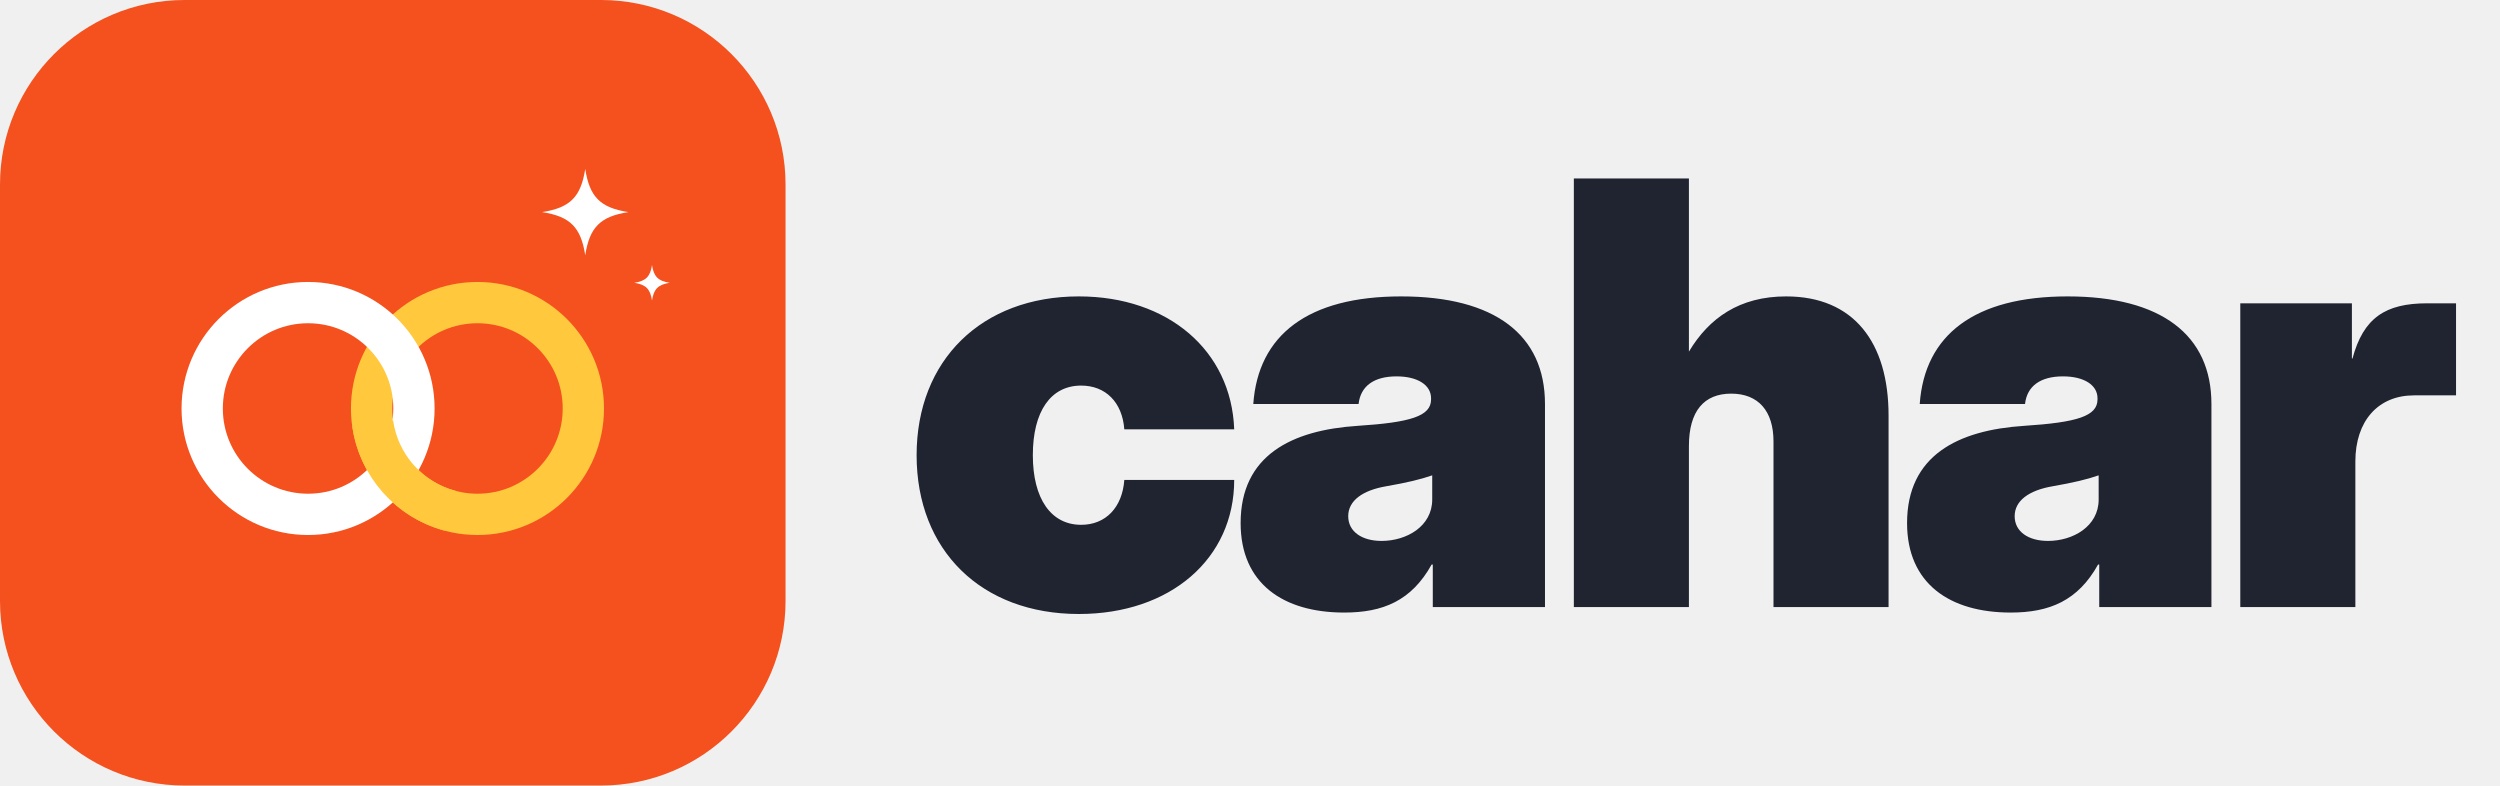
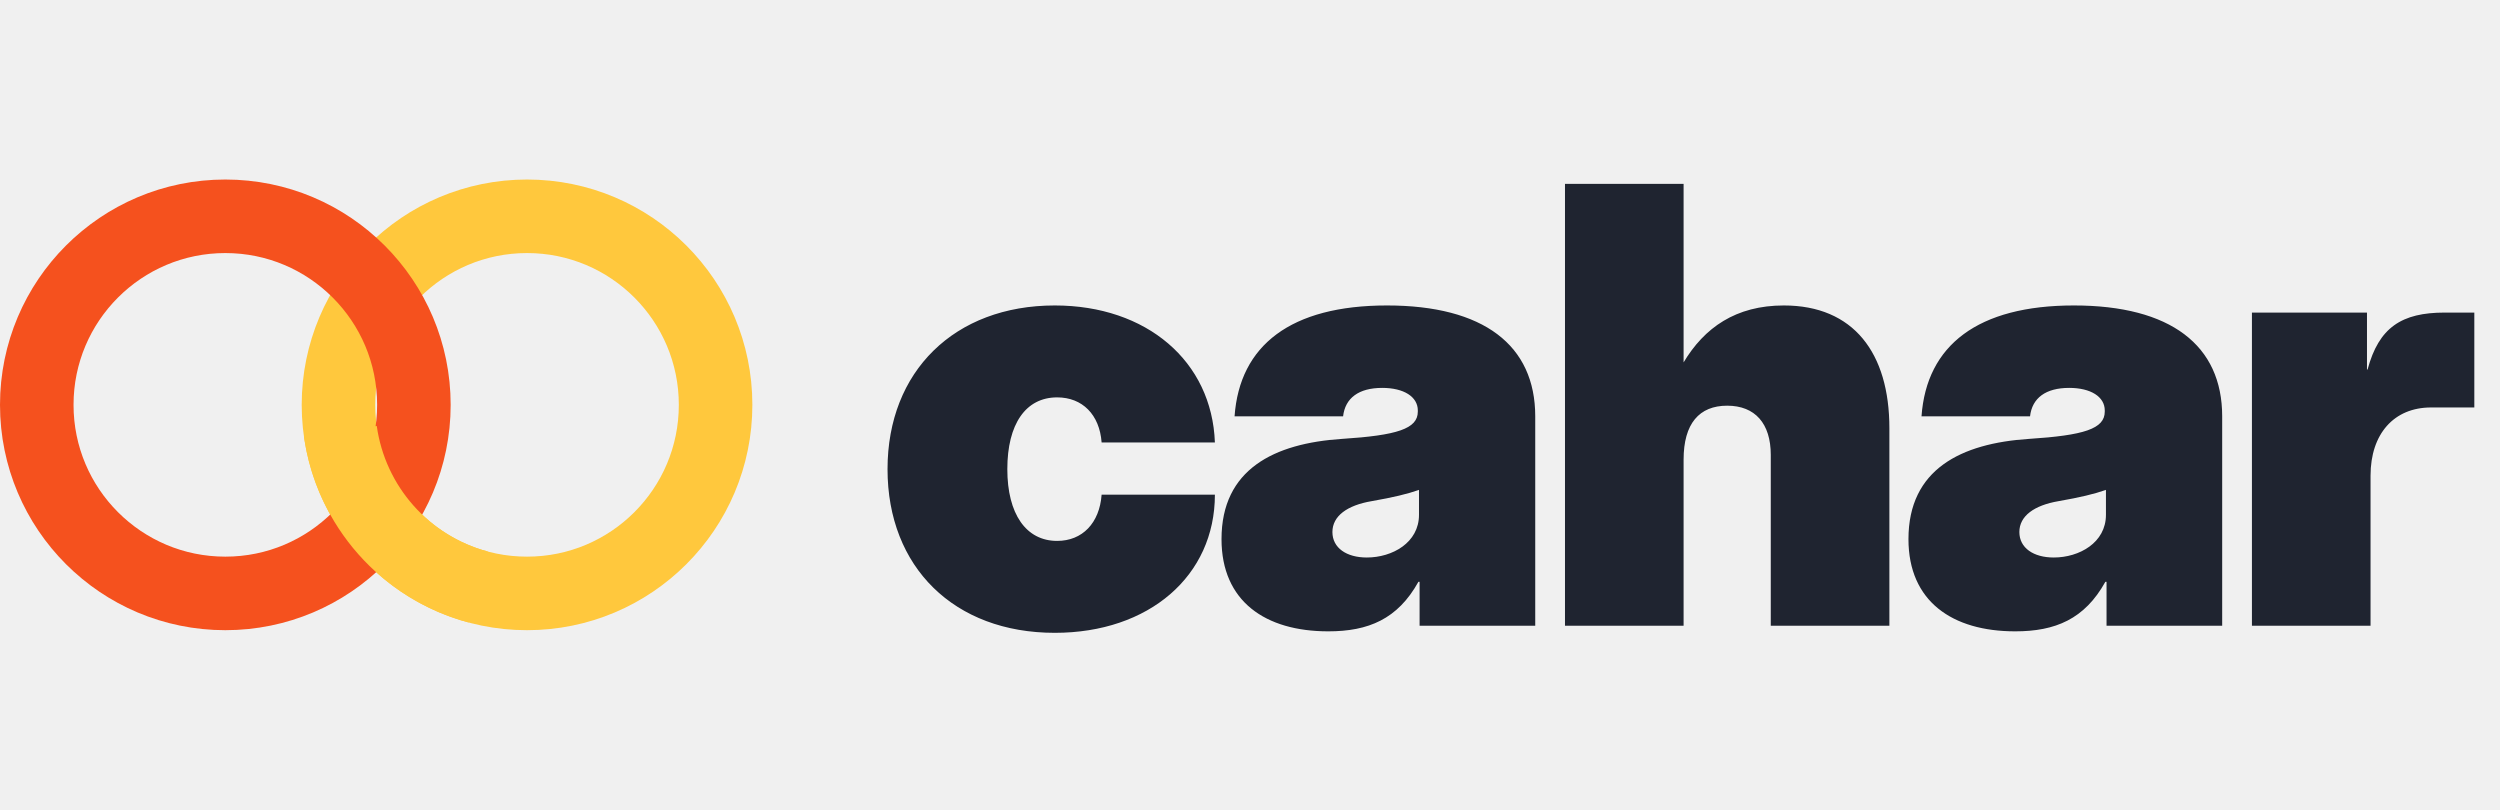
- <svg xmlns="http://www.w3.org/2000/svg" viewBox="0 0 1273 400" width="1273" height="400">
-   <g transform="translate(0 0.0)">
-     <rect width="400" height="400" rx="94.0" fill="#F5511E" />
-     <g transform="translate(76.0 132.5217) scale(5.391304)">
-       <g fill="none" stroke-linecap="round">
-         <circle cx="31" cy="14" r="10" stroke="#FFC83D" stroke-width="3.9" />
-         <circle cx="15" cy="14" r="10" stroke="#FFFFFF" stroke-width="3.9" />
-         <path d="M28.41 23.66 A10 10 0 0 1 21.10 15.39" stroke="#FFC83D" stroke-width="3.9" stroke-linecap="butt" />
-       </g>
+ <svg xmlns="http://www.w3.org/2000/svg" viewBox="0 0 1235 400" width="1235" height="400">
+   <g transform="translate(-28.41 69.59) scale(9.3149)">
+     <g fill="none" stroke-linecap="round">
+       <circle cx="31" cy="14" r="10" stroke="#FFC83D" stroke-width="3.9" />
+       <circle cx="15" cy="14" r="10" stroke="#F5511E" stroke-width="3.9" />
+       <path d="M28.41 23.66 A10 10 0 0 1 21.10 15.39" stroke="#FFC83D" stroke-width="3.9" stroke-linecap="butt" />
    </g>
-     <path transform="translate(276.0 86.0) scale(1.1)" d="M20 0 C22 13 27 18 40 20 C27 22 22 27 20 40 C18 27 13 22 0 20 C13 18 18 13 20 0Z" fill="#FFFFFF" />
-     <path transform="translate(323.0 135.0) scale(0.45)" d="M20 0 C22 13 27 18 40 20 C27 22 22 27 20 40 C18 27 13 22 0 20 C13 18 18 13 20 0Z" fill="#FFFFFF" />
  </g>
-   <path transform="translate(460 309.1309)" d="M89.355 3.516C135.938 3.516 168.457 -24.609 168.457 -64.746H112.5C111.475 -50.684 102.979 -41.895 90.527 -41.895C75.146 -41.895 65.918 -55.225 65.918 -77.344C65.918 -99.609 75.0 -112.793 90.527 -112.793C102.979 -112.793 111.475 -104.297 112.5 -90.527H168.457C166.992 -130.664 134.766 -158.203 89.355 -158.203C39.844 -158.203 6.738 -125.684 6.738 -77.344C6.738 -28.857 39.697 3.516 89.355 3.516ZM224.461 2.783C244.236 2.783 258.738 -3.223 268.992 -21.68H269.578V0.0H326.707V-103.418C326.707 -138.574 301.219 -158.203 253.465 -158.203C206.004 -158.203 180.662 -138.574 178.172 -103.418H231.785C232.811 -112.5 239.549 -117.48 251.121 -117.48C261.814 -117.48 268.699 -113.086 268.699 -106.348V-105.762C268.699 -97.266 258.445 -94.043 231.199 -92.285C197.801 -90.088 171.727 -77.344 171.727 -42.773C171.727 -12.012 193.406 2.783 224.461 2.783ZM243.504 -33.691C233.543 -33.691 226.512 -38.379 226.512 -46.289C226.512 -54.199 233.836 -59.473 245.848 -61.523C256.688 -63.428 263.426 -65.039 269.285 -67.09V-54.785C269.285 -41.016 256.102 -33.691 243.504 -33.691ZM399.996 -82.031C399.996 -99.902 407.76 -108.691 421.529 -108.691C435.299 -108.691 443.062 -99.902 443.062 -84.375V0.0H501.656V-97.559C501.656 -134.766 483.932 -158.203 449.508 -158.203C425.777 -158.203 410.25 -147.217 399.996 -130.078V-218.262H341.402V0.0H399.996ZM563.812 2.783C583.588 2.783 598.09 -3.223 608.344 -21.68H608.93V0.0H666.059V-103.418C666.059 -138.574 640.57 -158.203 592.816 -158.203C545.355 -158.203 520.014 -138.574 517.523 -103.418H571.137C572.162 -112.5 578.9 -117.48 590.473 -117.48C601.166 -117.48 608.051 -113.086 608.051 -106.348V-105.762C608.051 -97.266 597.797 -94.043 570.551 -92.285C537.152 -90.088 511.078 -77.344 511.078 -42.773C511.078 -12.012 532.758 2.783 563.812 2.783ZM582.855 -33.691C572.895 -33.691 565.863 -38.379 565.863 -46.289C565.863 -54.199 573.188 -59.473 585.199 -61.523C596.039 -63.428 602.777 -65.039 608.637 -67.09V-54.785C608.637 -41.016 595.453 -33.691 582.855 -33.691ZM680.754 0.0H739.348V-74.121C739.348 -94.775 750.92 -107.812 769.23 -107.812H790.617V-154.688H775.969C754.729 -154.688 743.449 -147.363 737.883 -126.562H737.59V-154.688H680.754Z" fill="#1F2430" />
+   <path transform="translate(431.7 309.1)" d="M89.355 3.516C135.938 3.516 168.457 -24.609 168.457 -64.746H112.5C111.475 -50.684 102.979 -41.895 90.527 -41.895C75.146 -41.895 65.918 -55.225 65.918 -77.344C65.918 -99.609 75.0 -112.793 90.527 -112.793C102.979 -112.793 111.475 -104.297 112.5 -90.527H168.457C166.992 -130.664 134.766 -158.203 89.355 -158.203C39.844 -158.203 6.738 -125.684 6.738 -77.344C6.738 -28.857 39.697 3.516 89.355 3.516ZM224.461 2.783C244.236 2.783 258.738 -3.223 268.992 -21.68H269.578V0.0H326.707V-103.418C326.707 -138.574 301.219 -158.203 253.465 -158.203C206.004 -158.203 180.662 -138.574 178.172 -103.418H231.785C232.811 -112.5 239.549 -117.48 251.121 -117.48C261.814 -117.48 268.699 -113.086 268.699 -106.348V-105.762C268.699 -97.266 258.445 -94.043 231.199 -92.285C197.801 -90.088 171.727 -77.344 171.727 -42.773C171.727 -12.012 193.406 2.783 224.461 2.783ZM243.504 -33.691C233.543 -33.691 226.512 -38.379 226.512 -46.289C226.512 -54.199 233.836 -59.473 245.848 -61.523C256.688 -63.428 263.426 -65.039 269.285 -67.09V-54.785C269.285 -41.016 256.102 -33.691 243.504 -33.691ZM399.996 -82.031C399.996 -99.902 407.76 -108.691 421.529 -108.691C435.299 -108.691 443.062 -99.902 443.062 -84.375V0.0H501.656V-97.559C501.656 -134.766 483.932 -158.203 449.508 -158.203C425.777 -158.203 410.25 -147.217 399.996 -130.078V-218.262H341.402V0.0H399.996ZM563.812 2.783C583.588 2.783 598.09 -3.223 608.344 -21.68H608.93V0.0H666.059V-103.418C666.059 -138.574 640.57 -158.203 592.816 -158.203C545.355 -158.203 520.014 -138.574 517.523 -103.418H571.137C572.162 -112.5 578.9 -117.48 590.473 -117.48C601.166 -117.48 608.051 -113.086 608.051 -106.348V-105.762C608.051 -97.266 597.797 -94.043 570.551 -92.285C537.152 -90.088 511.078 -77.344 511.078 -42.773C511.078 -12.012 532.758 2.783 563.812 2.783ZM582.855 -33.691C572.895 -33.691 565.863 -38.379 565.863 -46.289C565.863 -54.199 573.188 -59.473 585.199 -61.523C596.039 -63.428 602.777 -65.039 608.637 -67.09V-54.785C608.637 -41.016 595.453 -33.691 582.855 -33.691ZM680.754 0.0H739.348V-74.121C739.348 -94.775 750.92 -107.812 769.23 -107.812H790.617V-154.688H775.969C754.729 -154.688 743.449 -147.363 737.883 -126.562H737.59V-154.688H680.754Z" fill="#1F2430" />
</svg>
